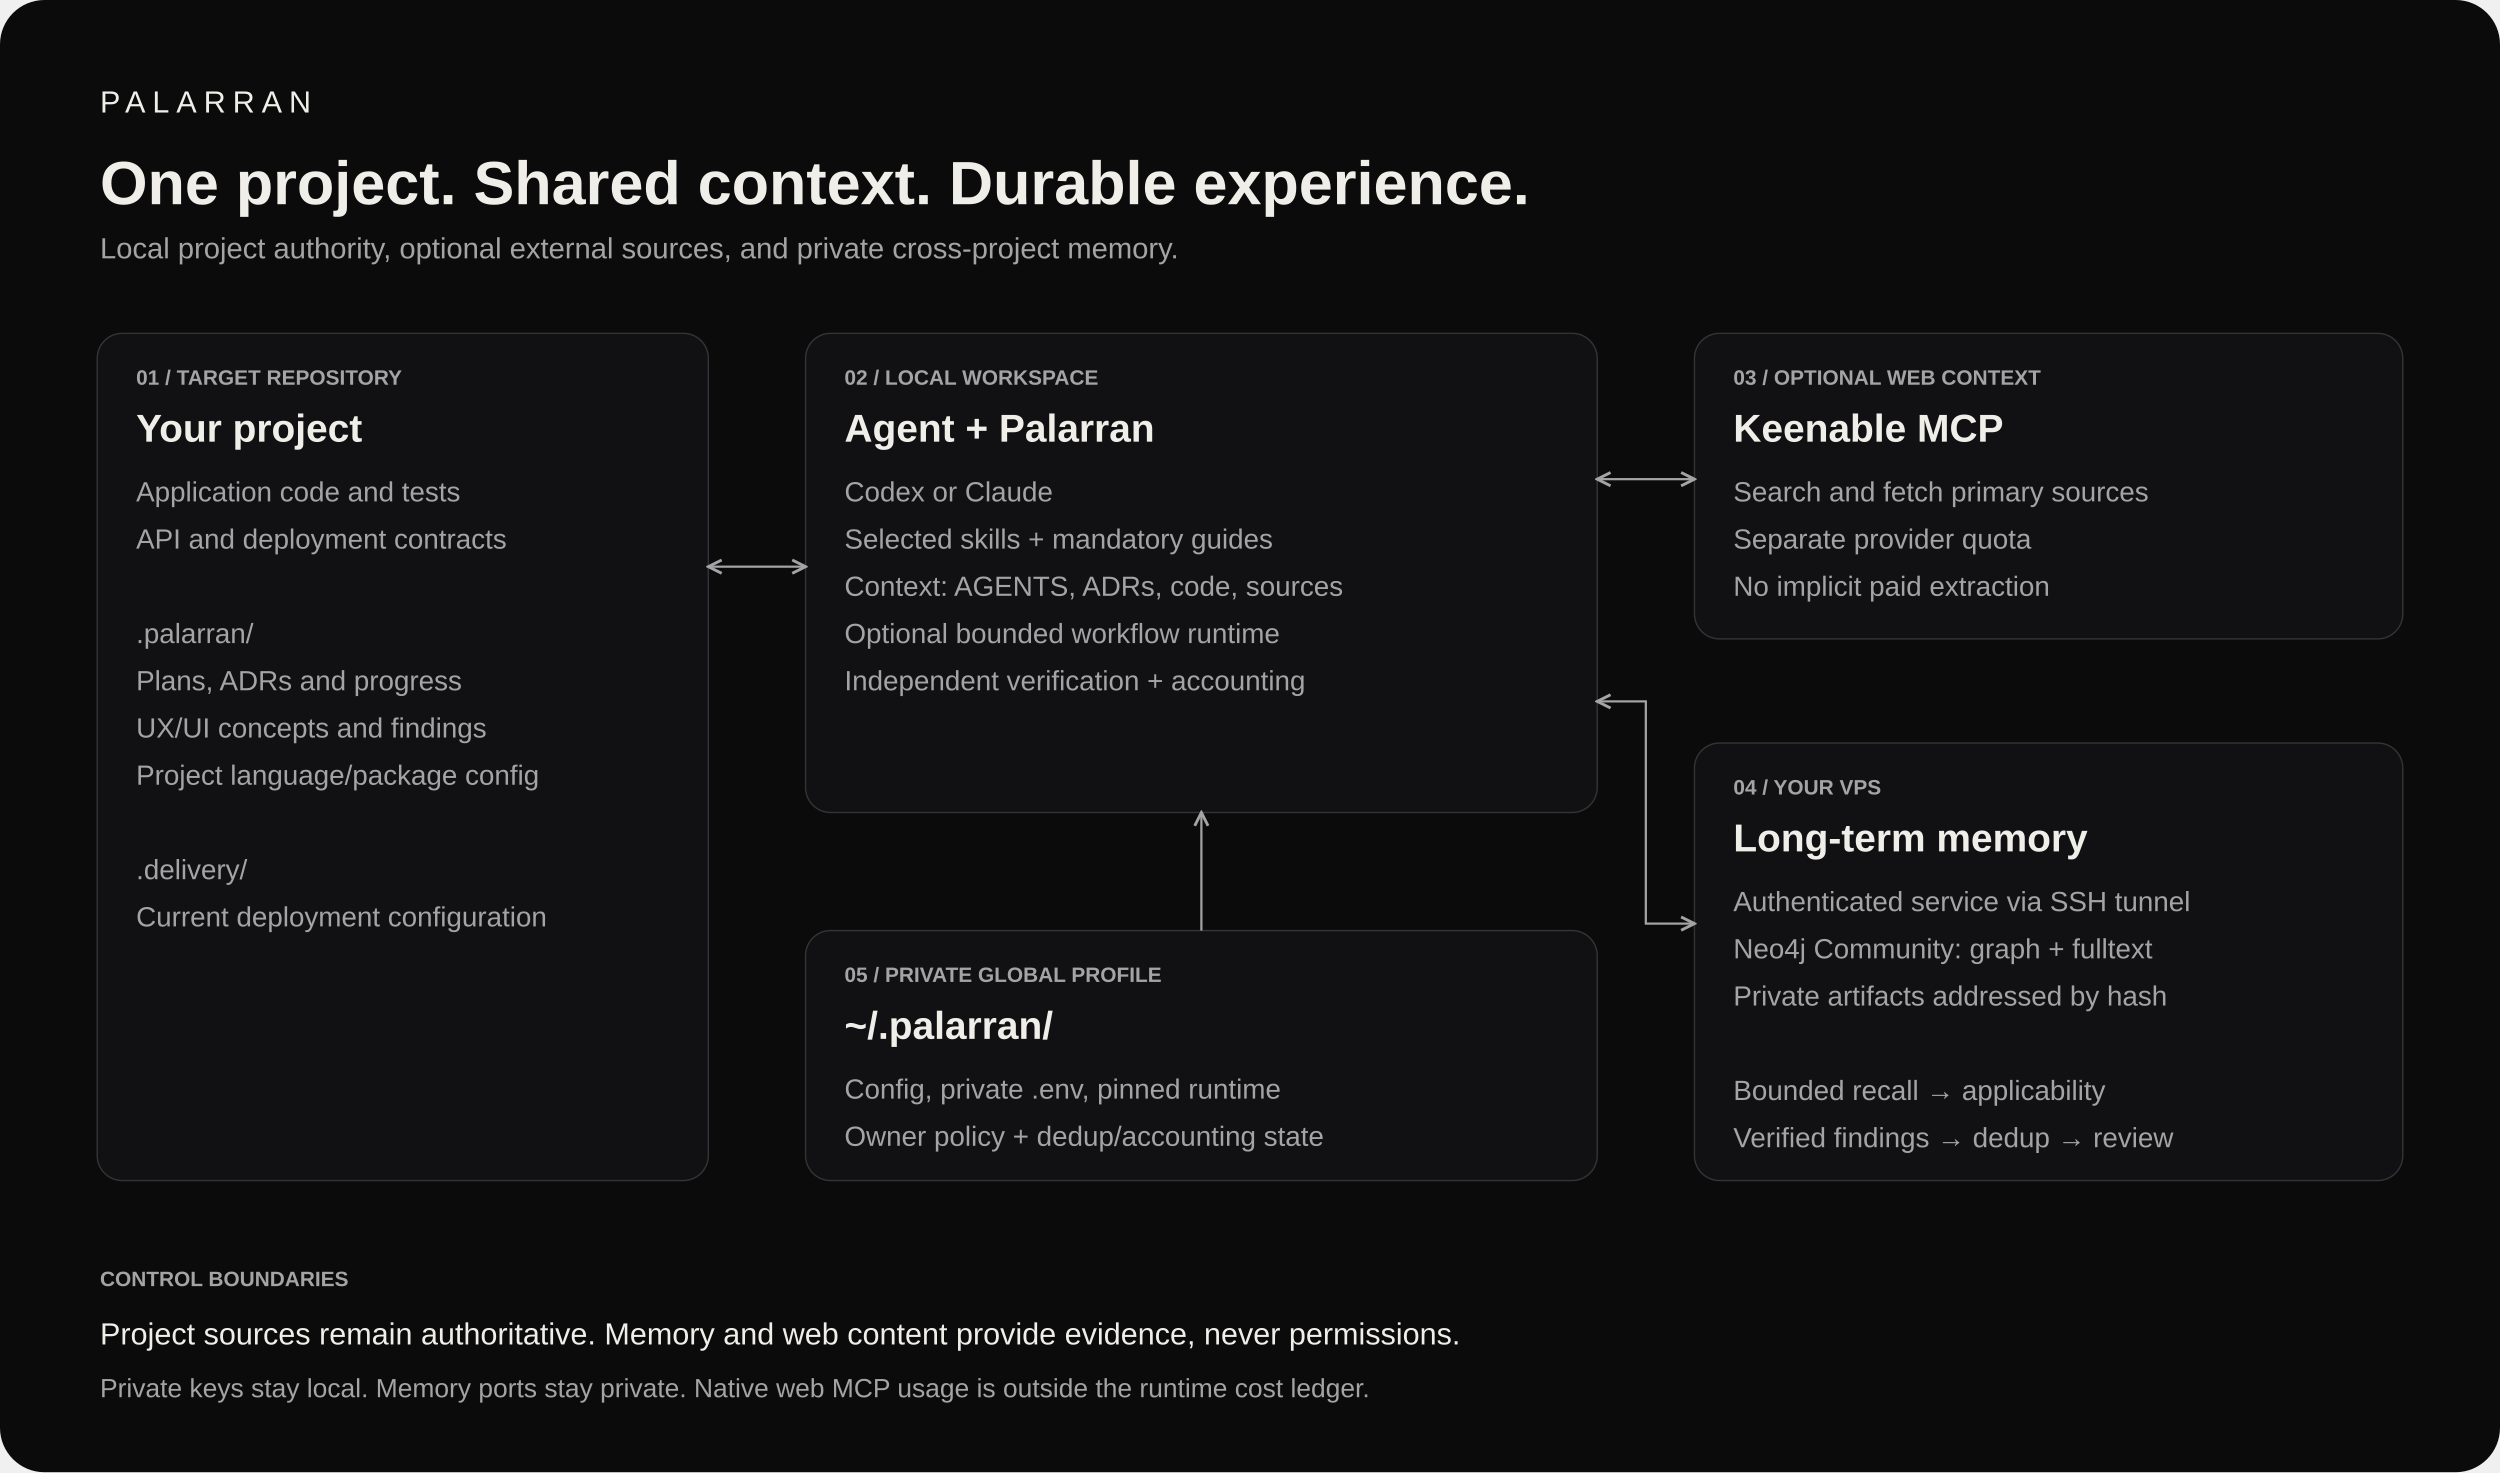
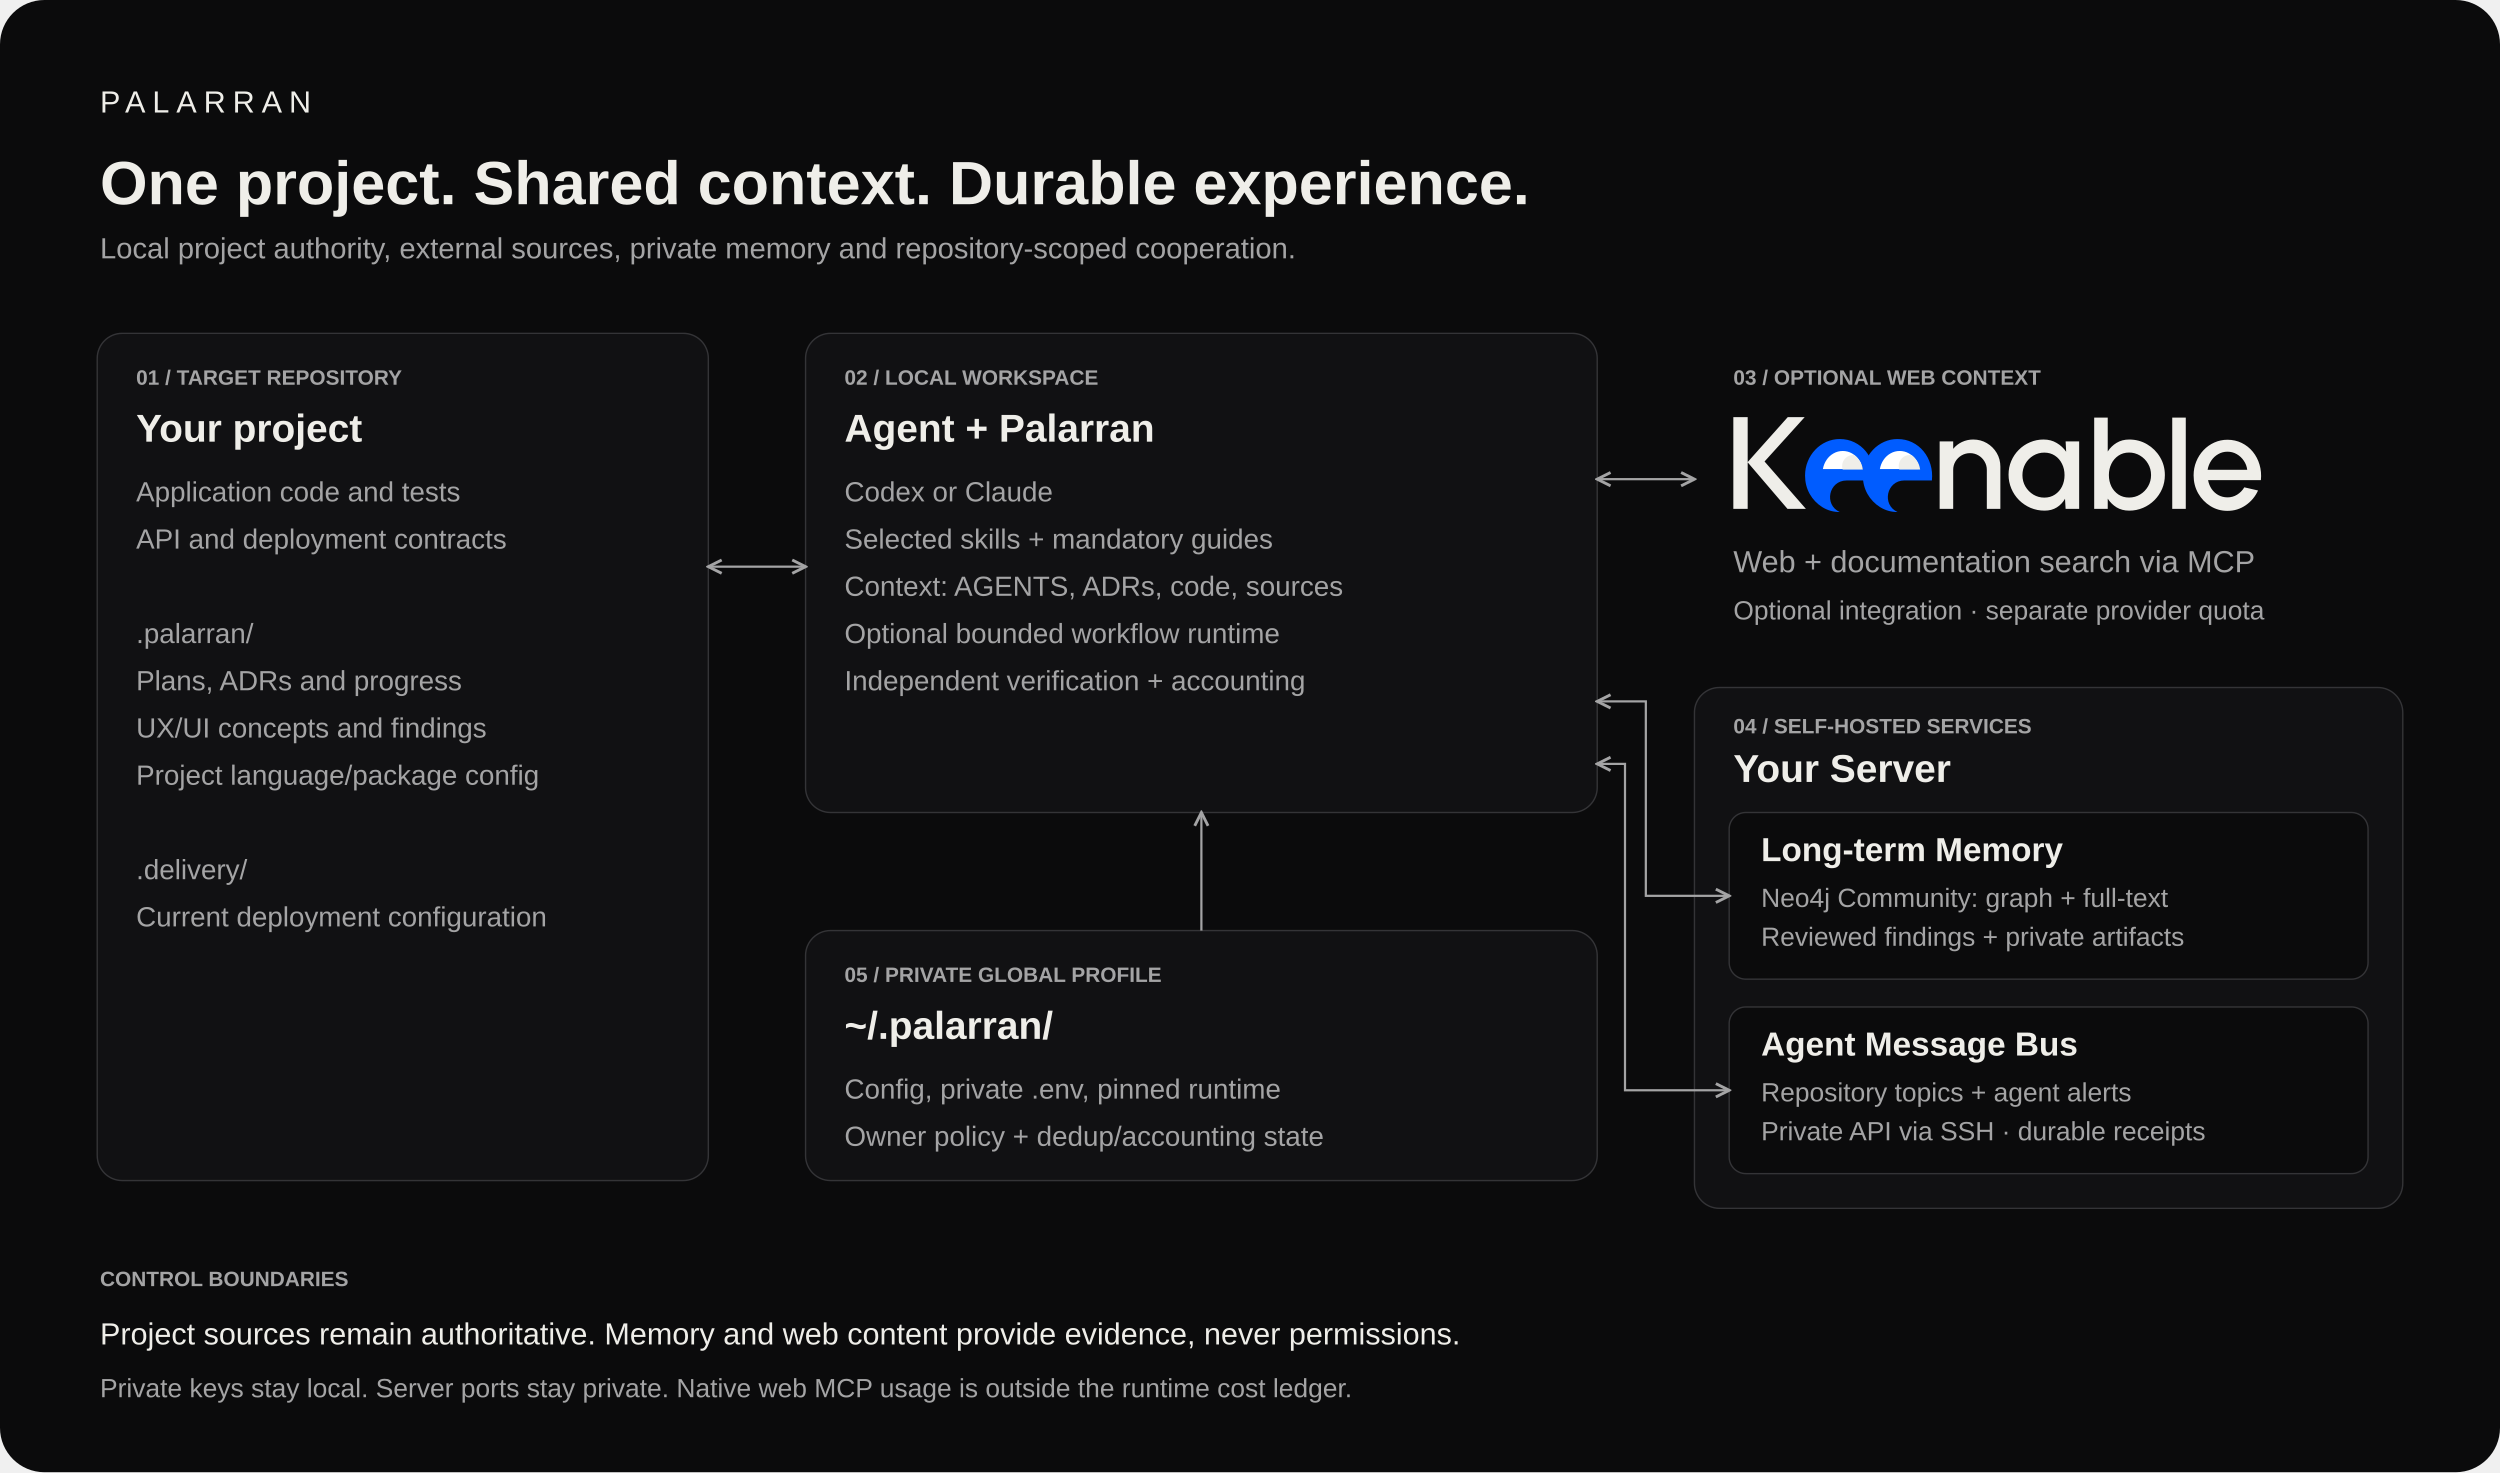
<svg xmlns="http://www.w3.org/2000/svg" width="1800" height="1060" viewBox="0 0 1800 1060" role="img" aria-label="One project. Shared context. Durable experience.">
  <defs>
    <marker id="arrow" markerWidth="8" markerHeight="8" refX="7" refY="4" orient="auto-start-reverse">
      <path d="M1 1 L7 4 L1 7" fill="none" stroke="#a4a4a5" stroke-width="1.3" />
    </marker>
  </defs>
  <rect width="1800" height="1060" rx="32" fill="#0b0b0c" />
  <g font-family="Arial, Helvetica, sans-serif">
    <text x="72" y="81" fill="#efeee9" font-size="22" letter-spacing="5">PALARRAN</text>
    <text x="72" y="147" fill="#efeee9" font-size="44" font-weight="600">One project. Shared context. Durable experience.</text>
-     <text x="72" y="186" fill="#a4a4a5" font-size="21">Local project authority, optional external sources, and private cross-project memory.</text>
+     <text x="72" y="186" fill="#a4a4a5" font-size="21">Local project authority, external sources, private memory and repository-scoped cooperation.</text>
    <rect x="70" y="240" width="440" height="610" rx="18" fill="#111113" stroke="#343437" />
    <text x="98" y="277" fill="#a4a4a5" font-size="15" font-weight="600">01 / TARGET REPOSITORY</text>
    <text x="98" y="318" fill="#efeee9" font-size="28" font-weight="600">Your project</text>
    <text x="98" y="361" fill="#a4a4a5" font-size="20" font-weight="400">Application code and tests</text>
    <text x="98" y="395" fill="#a4a4a5" font-size="20" font-weight="400">API and deployment contracts</text>
    <text x="98" y="429" fill="#a4a4a5" font-size="20" font-weight="400" />
    <text x="98" y="463" fill="#a4a4a5" font-size="20" font-weight="400">.palarran/</text>
    <text x="98" y="497" fill="#a4a4a5" font-size="20" font-weight="400">Plans, ADRs and progress</text>
    <text x="98" y="531" fill="#a4a4a5" font-size="20" font-weight="400">UX/UI concepts and findings</text>
    <text x="98" y="565" fill="#a4a4a5" font-size="20" font-weight="400">Project language/package config</text>
    <text x="98" y="599" fill="#a4a4a5" font-size="20" font-weight="400" />
    <text x="98" y="633" fill="#a4a4a5" font-size="20" font-weight="400">.delivery/</text>
    <text x="98" y="667" fill="#a4a4a5" font-size="20" font-weight="400">Current deployment configuration</text>
    <rect x="580" y="240" width="570" height="345" rx="18" fill="#111113" stroke="#343437" />
    <text x="608" y="277" fill="#a4a4a5" font-size="15" font-weight="600">02 / LOCAL WORKSPACE</text>
    <text x="608" y="318" fill="#efeee9" font-size="28" font-weight="600">Agent + Palarran</text>
    <text x="608" y="361" fill="#a4a4a5" font-size="20" font-weight="400">Codex or Claude</text>
    <text x="608" y="395" fill="#a4a4a5" font-size="20" font-weight="400">Selected skills + mandatory guides</text>
    <text x="608" y="429" fill="#a4a4a5" font-size="20" font-weight="400">Context: AGENTS, ADRs, code, sources</text>
    <text x="608" y="463" fill="#a4a4a5" font-size="20" font-weight="400">Optional bounded workflow runtime</text>
    <text x="608" y="497" fill="#a4a4a5" font-size="20" font-weight="400">Independent verification + accounting</text>
-     <rect x="1220" y="240" width="510" height="220" rx="18" fill="#111113" stroke="#343437" />
    <text x="1248" y="277" fill="#a4a4a5" font-size="15" font-weight="600">03 / OPTIONAL WEB CONTEXT</text>
-     <text x="1248" y="318" fill="#efeee9" font-size="28" font-weight="600">Keenable MCP</text>
-     <text x="1248" y="361" fill="#a4a4a5" font-size="20" font-weight="400">Search and fetch primary sources</text>
-     <text x="1248" y="395" fill="#a4a4a5" font-size="20" font-weight="400">Separate provider quota</text>
-     <text x="1248" y="429" fill="#a4a4a5" font-size="20" font-weight="400">No implicit paid extraction</text>
-     <rect x="1220" y="535" width="510" height="315" rx="18" fill="#111113" stroke="#343437" />
-     <text x="1248" y="572" fill="#a4a4a5" font-size="15" font-weight="600">04 / YOUR VPS</text>
-     <text x="1248" y="613" fill="#efeee9" font-size="28" font-weight="600">Long-term memory</text>
-     <text x="1248" y="656" fill="#a4a4a5" font-size="20" font-weight="400">Authenticated service via SSH tunnel</text>
-     <text x="1248" y="690" fill="#a4a4a5" font-size="20" font-weight="400">Neo4j Community: graph + fulltext</text>
-     <text x="1248" y="724" fill="#a4a4a5" font-size="20" font-weight="400">Private artifacts addressed by hash</text>
-     <text x="1248" y="758" fill="#a4a4a5" font-size="20" font-weight="400" />
-     <text x="1248" y="792" fill="#a4a4a5" font-size="20" font-weight="400">Bounded recall → applicability</text>
-     <text x="1248" y="826" fill="#a4a4a5" font-size="20" font-weight="400">Verified findings → dedup → review</text>
+     <svg x="1248" y="300" width="380" height="69" viewBox="0 0 111.204 20" aria-label="Keenable">
+       <g>
+         <path d="M 18 7 L 27 7 L 27 12 L 18 12 Z" fill="#ffffff" />
+         <path d="M 30 7 L 39 7 L 39 12 L 30 12 Z" fill="#ffffff" />
+         <path d="M 104.111 19.752 C 102.8 19.752 101.601 19.416 100.518 18.743 C 99.445 18.072 98.557 17.144 97.936 16.042 C 97.299 14.904 96.98 13.649 96.98 12.275 C 96.98 11.232 97.165 10.26 97.536 9.361 C 97.891 8.476 98.409 7.666 99.062 6.972 C 99.709 6.287 100.485 5.736 101.345 5.352 C 102.214 4.962 103.158 4.763 104.111 4.768 C 105.195 4.768 106.194 4.991 107.107 5.436 C 108.011 5.875 108.809 6.506 109.446 7.284 C 110.101 8.088 110.586 9.017 110.872 10.014 C 111.176 11.038 111.271 12.123 111.157 13.27 L 100.032 13.27 C 100.146 13.936 100.398 14.57 100.774 15.132 C 101.138 15.666 101.622 16.109 102.186 16.426 C 102.757 16.739 103.398 16.899 104.111 16.909 C 104.831 16.918 105.539 16.721 106.151 16.34 C 106.774 15.956 107.293 15.424 107.662 14.791 L 110.558 15.459 C 109.997 16.709 109.104 17.78 107.976 18.558 C 106.826 19.354 105.537 19.752 104.111 19.752 Z M 99.932 11.094 L 108.276 11.094 C 108.195 10.404 107.945 9.745 107.548 9.175 C 107.168 8.606 106.661 8.134 106.066 7.796 C 105.471 7.456 104.796 7.28 104.111 7.284 C 103.407 7.284 102.761 7.456 102.172 7.796 C 101.581 8.129 101.078 8.597 100.702 9.161 C 100.311 9.743 100.048 10.402 99.932 11.094 Z M 92.478 19.334 L 92.478 0.107 L 95.331 0.107 L 95.331 19.334 Z M 83.408 4.719 C 84.796 4.719 86.056 5.056 87.188 5.729 C 88.313 6.387 89.251 7.321 89.912 8.445 C 90.587 9.572 90.924 10.828 90.924 12.212 C 90.924 13.245 90.73 14.217 90.34 15.126 C 89.564 16.926 88.123 18.357 86.318 19.121 C 85.398 19.513 84.408 19.712 83.408 19.704 C 82.391 19.704 81.502 19.472 80.741 19.007 C 79.992 18.545 79.358 17.918 78.887 17.174 L 78.887 19.334 L 76.033 19.334 L 76.033 0.107 L 78.886 0.107 L 78.886 7.25 C 79.355 6.508 79.99 5.885 80.74 5.43 C 81.501 4.957 82.39 4.719 83.407 4.719 Z M 83.38 16.946 C 84.235 16.946 85.01 16.733 85.705 16.307 C 86.403 15.885 86.982 15.293 87.388 14.585 C 87.806 13.866 88.015 13.074 88.015 12.212 C 88.015 11.321 87.801 10.52 87.374 9.809 C 86.97 9.104 86.39 8.516 85.69 8.103 C 84.995 7.679 84.195 7.457 83.38 7.463 C 82.533 7.463 81.787 7.681 81.141 8.118 C 80.501 8.548 79.988 9.142 79.657 9.837 C 79.305 10.549 79.13 11.34 79.13 12.212 C 79.13 13.093 79.306 13.894 79.657 14.615 C 79.999 15.304 80.516 15.892 81.155 16.321 C 81.792 16.737 82.533 16.946 83.38 16.946 Z M 70.013 5.118 L 72.866 5.118 L 72.866 19.335 L 70.013 19.335 L 69.885 17.202 C 69.472 17.945 68.879 18.571 68.159 19.022 C 67.437 19.477 66.58 19.704 65.592 19.704 C 64.574 19.712 63.565 19.513 62.625 19.121 C 61.723 18.73 60.901 18.176 60.2 17.486 C 59.508 16.787 58.956 15.962 58.575 15.056 C 58.183 14.124 57.983 13.123 57.99 12.113 C 57.99 11.088 58.18 10.131 58.561 9.241 C 58.931 8.364 59.469 7.567 60.143 6.895 C 60.815 6.215 61.615 5.674 62.497 5.303 C 63.402 4.912 64.378 4.714 65.364 4.72 C 66.409 4.72 67.332 4.961 68.13 5.445 C 68.925 5.905 69.607 6.537 70.128 7.293 Z M 65.521 16.96 C 66.376 16.96 67.123 16.746 67.76 16.32 C 68.404 15.897 68.921 15.307 69.257 14.614 C 69.61 13.894 69.785 13.098 69.785 12.225 C 69.785 11.334 69.605 10.534 69.243 9.823 C 68.891 9.102 68.396 8.534 67.76 8.117 C 67.122 7.691 66.376 7.477 65.521 7.477 C 64.701 7.47 63.896 7.691 63.195 8.117 C 62.499 8.536 61.924 9.128 61.527 9.837 C 61.118 10.557 60.914 11.354 60.914 12.225 C 60.914 13.107 61.123 13.908 61.541 14.628 C 61.955 15.325 62.533 15.911 63.225 16.334 C 63.928 16.751 64.694 16.96 65.521 16.96 Z M 56.264 10.435 L 56.264 19.335 L 53.412 19.335 L 53.412 11.116 C 53.412 10.472 53.25 9.885 52.927 9.353 C 52.623 8.823 52.185 8.382 51.658 8.074 C 51.12 7.751 50.503 7.583 49.875 7.591 C 49.243 7.584 48.622 7.752 48.078 8.074 C 47.548 8.384 47.106 8.825 46.794 9.354 C 46.479 9.888 46.317 10.497 46.324 11.117 L 46.324 19.334 L 43.471 19.334 L 43.471 5.118 L 46.324 5.118 L 46.324 6.681 C 46.822 6.072 47.451 5.581 48.163 5.246 C 48.907 4.893 49.722 4.713 50.545 4.72 C 51.6 4.72 52.561 4.975 53.427 5.488 C 54.28 5.988 54.992 6.697 55.494 7.549 C 56.007 8.411 56.264 9.373 56.264 10.435 Z M 0 19.335 L 0 0 L 3.024 0 L 3.024 19.335 L 0.001 19.335 Z M 2.997 9.496 L 11.467 0 L 15.034 0 L 5.62 10.407 L 5.763 8.417 L 15.291 19.335 L 11.41 19.335 L 2.996 9.496 Z" fill="#efeee9" />
+         <path d="M 22.433 4.619 C 23.545 4.619 24.571 4.847 25.508 5.305 C 26.436 5.755 27.255 6.402 27.909 7.2 C 28.582 8.026 29.081 8.979 29.374 10.003 C 29.686 11.054 29.784 12.168 29.667 13.345 L 23.857 13.35 C 20.111 13.352 19.017 18.463 22.433 19.999 C 21.086 19.999 19.855 19.655 18.744 18.964 C 17.643 18.275 16.732 17.322 16.093 16.191 C 15.439 15.024 15.113 13.734 15.113 12.324 C 15.113 11.253 15.303 10.256 15.684 9.332 C 16.048 8.424 16.579 7.592 17.25 6.881 C 17.914 6.177 18.71 5.612 19.593 5.216 C 20.486 4.816 21.454 4.612 22.433 4.618 Z M 23.05 7.134 C 22.347 7.134 21.699 7.305 21.11 7.646 C 20.519 7.979 20.016 8.447 19.641 9.011 C 19.249 9.594 18.987 10.252 18.871 10.944 L 27.214 10.944 C 27.133 10.254 26.883 9.595 26.487 9.025 C 26.107 8.456 25.599 7.984 25.004 7.646 C 24.409 7.306 23.735 7.129 23.05 7.134 Z" fill="var(--token-9c7da670-3404-426a-aa5e-32c1be6bab54, rgb(0, 92, 255)) /* {&quot;name&quot;:&quot;Blue_&quot;} */" />
+         <path d="M 25.46 7.985 C 25.89 8.292 26.257 8.669 26.561 9.12 C 26.958 9.69 27.208 10.349 27.289 11.039 L 23.041 11.039 C 22.962 10.802 22.921 10.555 22.921 10.306 C 22.922 9.652 23.198 9.029 23.68 8.587 C 24.163 8.146 24.808 7.928 25.46 7.985 Z" fill="#efeee9" />
+         <path d="M 34.606 4.619 C 35.72 4.619 36.744 4.847 37.681 5.305 C 38.609 5.755 39.429 6.402 40.082 7.2 C 40.755 8.026 41.254 8.979 41.547 10.003 C 41.859 11.054 41.957 12.168 41.84 13.345 L 36.037 13.345 C 32.288 13.345 31.189 18.458 34.606 20 C 33.26 20 32.03 19.655 30.917 18.964 C 29.816 18.275 28.905 17.322 28.267 16.191 C 27.612 15.024 27.287 13.734 27.287 12.324 C 27.287 11.253 27.476 10.256 27.858 9.332 C 28.222 8.424 28.753 7.592 29.424 6.881 C 30.088 6.177 30.884 5.612 31.767 5.216 C 32.66 4.817 33.628 4.612 34.606 4.618 Z M 35.055 7.134 C 34.374 7.128 33.704 7.305 33.115 7.646 C 32.525 7.979 32.021 8.447 31.646 9.011 C 31.254 9.593 30.991 10.252 30.875 10.944 L 39.219 10.944 C 39.138 10.254 38.888 9.595 38.491 9.025 C 38.111 8.456 37.603 7.984 37.008 7.646 C 36.414 7.306 35.74 7.129 35.055 7.134 Z" fill="var(--token-9c7da670-3404-426a-aa5e-32c1be6bab54, rgb(0, 92, 255)) /* {&quot;name&quot;:&quot;Blue_&quot;} */" />
+         <path d="M 37.18 7.976 C 37.311 7.976 37.439 7.99 37.564 8.01 C 37.98 8.312 38.337 8.682 38.631 9.121 C 39.028 9.691 39.278 10.35 39.359 11.04 L 34.962 11.04 C 34.883 10.803 34.843 10.556 34.843 10.307 C 34.844 9.688 35.091 9.094 35.529 8.657 C 35.968 8.22 36.562 7.975 37.181 7.976 Z" fill="#efeee9" />
+       </g>
+     </svg>
+     <text x="1248" y="412" fill="#a4a4a5" font-size="22">Web + documentation search via MCP</text>
+     <text x="1248" y="446" fill="#a4a4a5" font-size="19">Optional integration · separate provider quota</text>
+     <rect x="1220" y="495" width="510" height="375" rx="18" fill="#111113" stroke="#343437" />
+     <text x="1248" y="528" fill="#a4a4a5" font-size="15" font-weight="600">04 / SELF-HOSTED SERVICES</text>
+     <text x="1248" y="563" fill="#efeee9" font-size="28" font-weight="600">Your Server</text>
+     <rect x="1245" y="585" width="460" height="120" rx="12" fill="#0b0b0c" stroke="#343437" />
+     <text x="1268" y="620" fill="#efeee9" font-size="24" font-weight="600">Long-term Memory</text>
+     <text x="1268" y="653" fill="#a4a4a5" font-size="19">Neo4j Community: graph + full-text</text>
+     <text x="1268" y="681" fill="#a4a4a5" font-size="19">Reviewed findings + private artifacts</text>
+     <rect x="1245" y="725" width="460" height="120" rx="12" fill="#0b0b0c" stroke="#343437" />
+     <text x="1268" y="760" fill="#efeee9" font-size="24" font-weight="600">Agent Message Bus</text>
+     <text x="1268" y="793" fill="#a4a4a5" font-size="19">Repository topics + agent alerts</text>
+     <text x="1268" y="821" fill="#a4a4a5" font-size="19">Private API via SSH · durable receipts</text>
    <rect x="580" y="670" width="570" height="180" rx="18" fill="#111113" stroke="#343437" />
    <text x="608" y="707" fill="#a4a4a5" font-size="15" font-weight="600">05 / PRIVATE GLOBAL PROFILE</text>
    <text x="608" y="748" fill="#efeee9" font-size="28" font-weight="600">~/.palarran/</text>
    <text x="608" y="791" fill="#a4a4a5" font-size="20" font-weight="400">Config, private .env, pinned runtime</text>
    <text x="608" y="825" fill="#a4a4a5" font-size="20" font-weight="400">Owner policy + dedup/accounting state</text>
    <path d="M 510 408 L 580 408" fill="none" stroke="#a4a4a5" stroke-width="1.6" marker-end="url(#arrow)" marker-start="url(#arrow)" />
    <path d="M 1150 345 L 1220 345" fill="none" stroke="#a4a4a5" stroke-width="1.6" marker-end="url(#arrow)" marker-start="url(#arrow)" />
-     <path d="M 1150 505 L 1185 505 L 1185 665 L 1220 665" fill="none" stroke="#a4a4a5" stroke-width="1.6" marker-end="url(#arrow)" marker-start="url(#arrow)" />
+     <path d="M 1150 505 L 1185 505 L 1185 645 L 1245 645" fill="none" stroke="#a4a4a5" stroke-width="1.6" marker-end="url(#arrow)" marker-start="url(#arrow)" />
+     <path d="M 1150 550 L 1170 550 L 1170 785 L 1245 785" fill="none" stroke="#a4a4a5" stroke-width="1.6" marker-end="url(#arrow)" marker-start="url(#arrow)" />
    <path d="M 865 670 L 865 585" fill="none" stroke="#a4a4a5" stroke-width="1.6" marker-end="url(#arrow)" />
    <text x="72" y="926" fill="#a4a4a5" font-size="15" font-weight="600">CONTROL BOUNDARIES</text>
    <text x="72" y="968" fill="#efeee9" font-size="22" font-weight="400">Project sources remain authoritative. Memory and web content provide evidence, never permissions.</text>
-     <text x="72" y="1006" fill="#a4a4a5" font-size="19" font-weight="400">Private keys stay local. Memory ports stay private. Native web MCP usage is outside the runtime cost ledger.</text>
+     <text x="72" y="1006" fill="#a4a4a5" font-size="19" font-weight="400">Private keys stay local. Server ports stay private. Native web MCP usage is outside the runtime cost ledger.</text>
  </g>
</svg>
